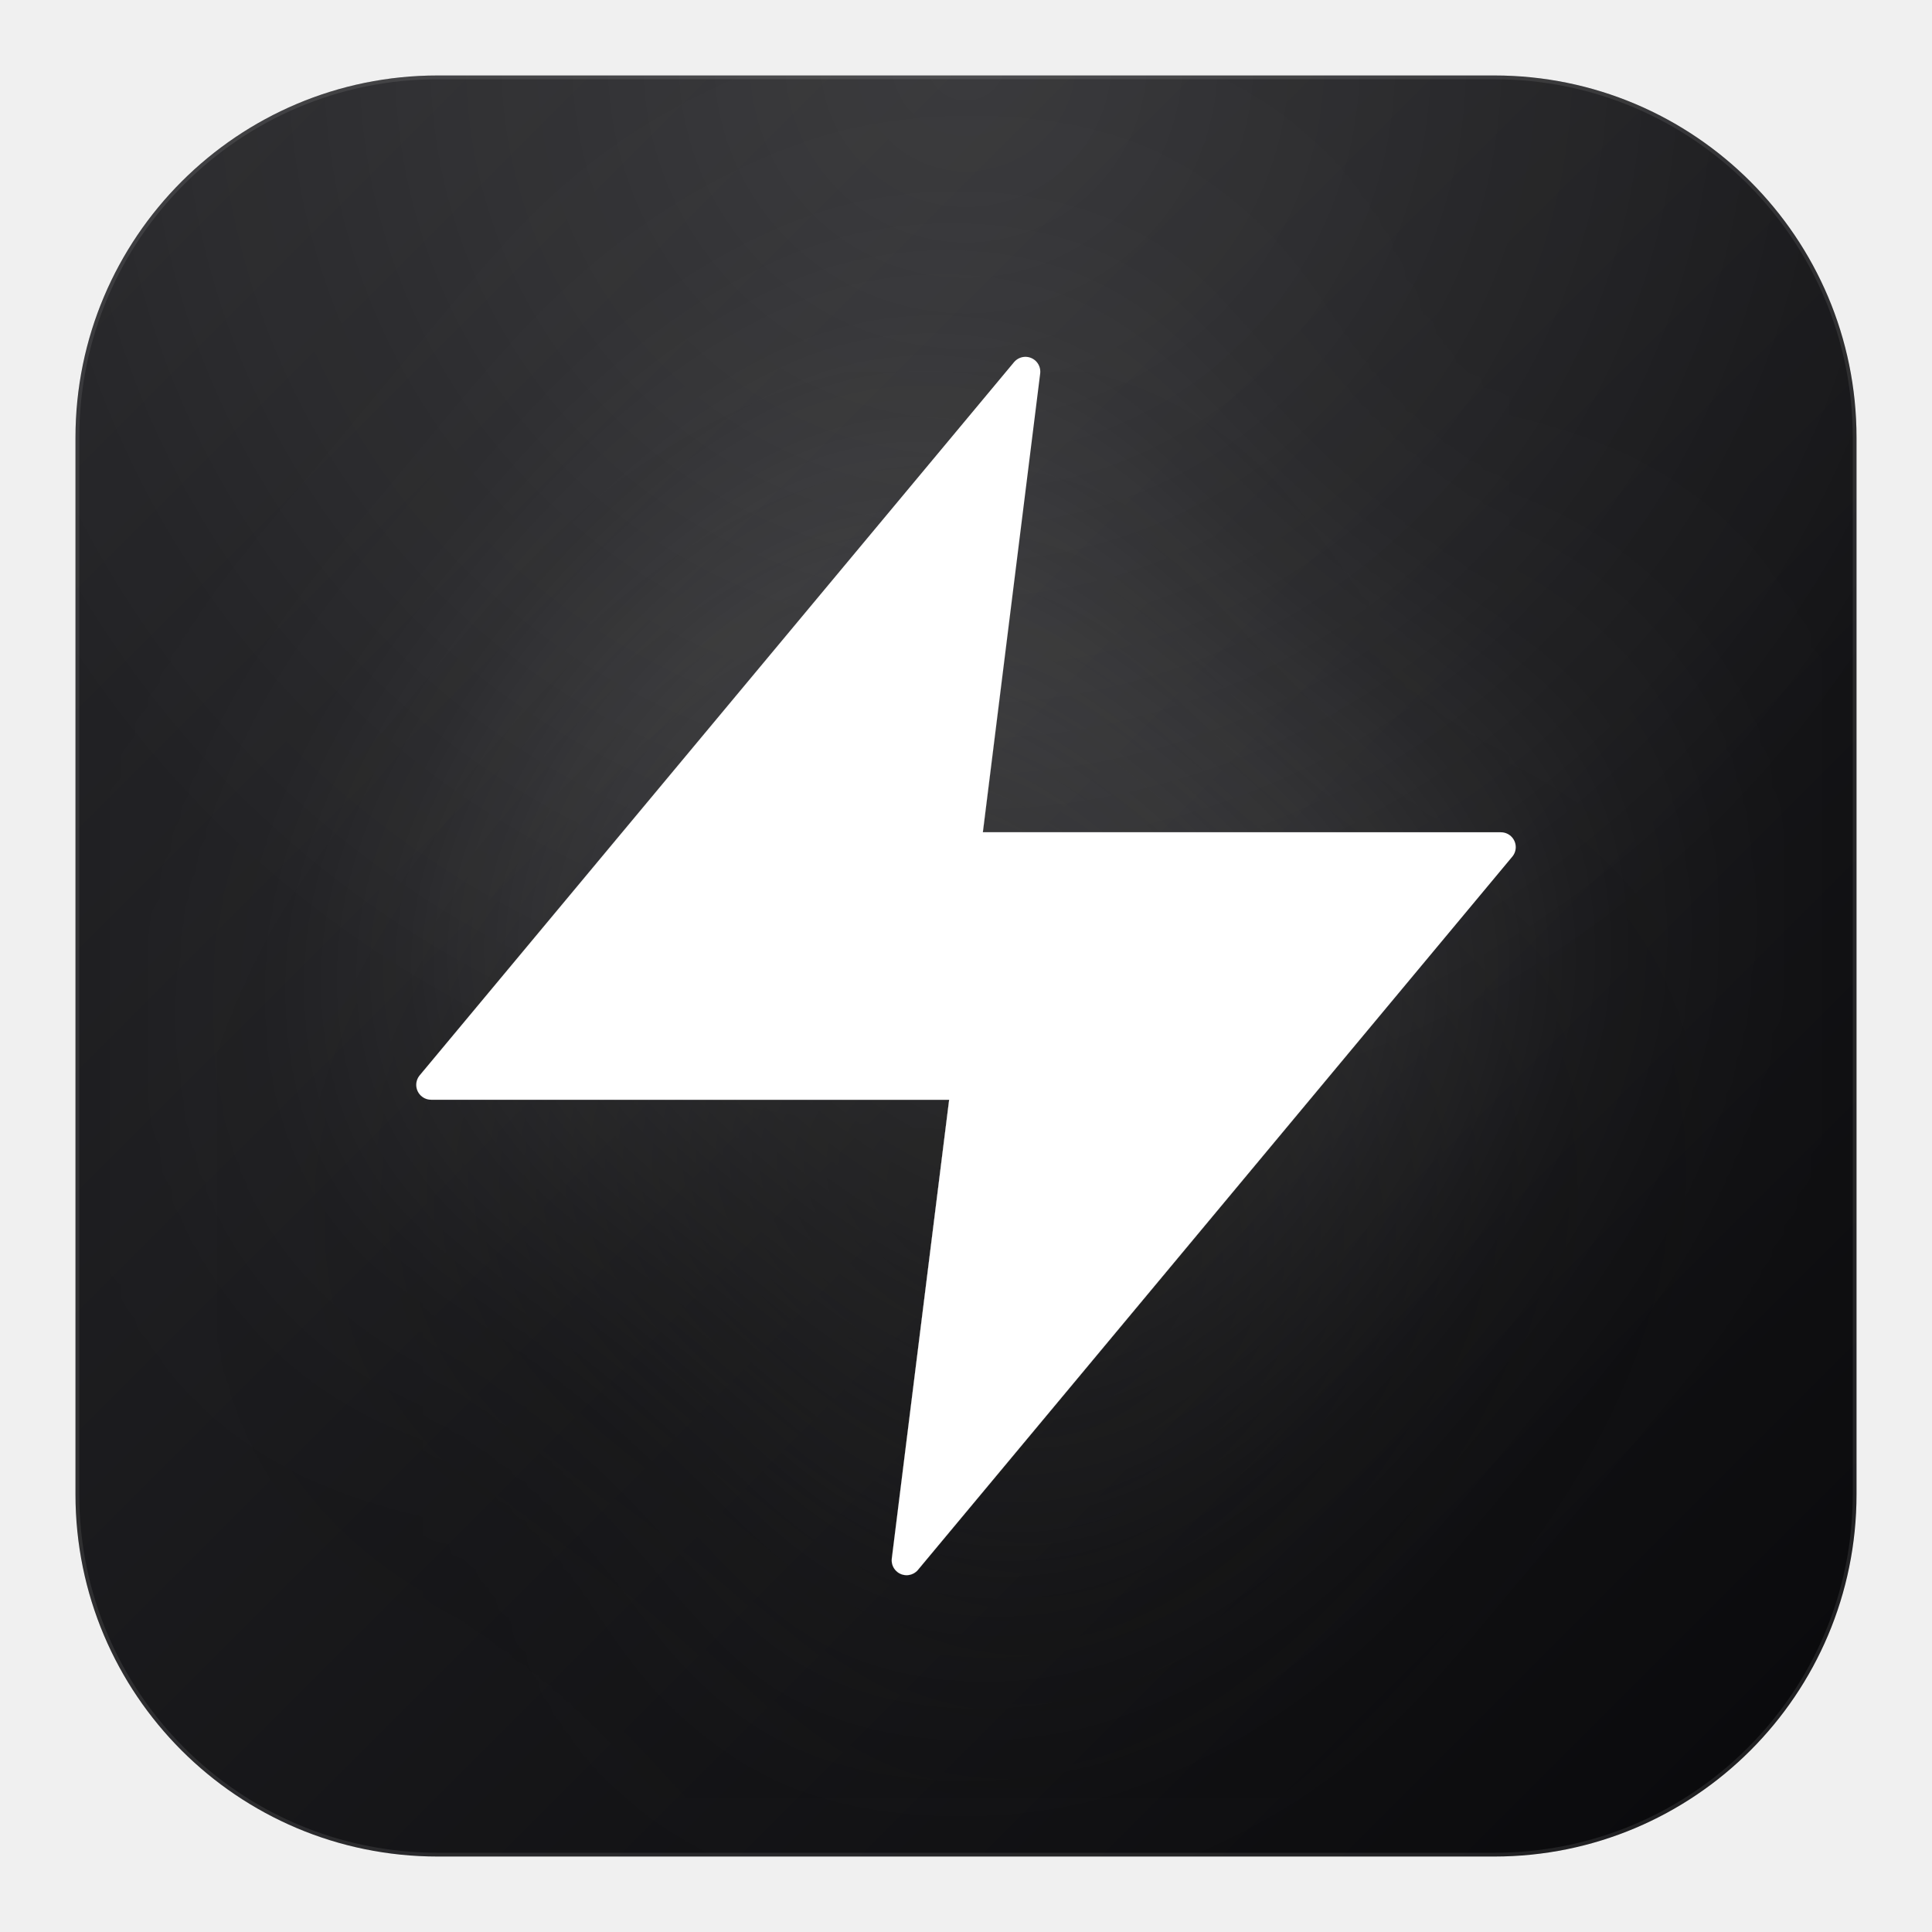
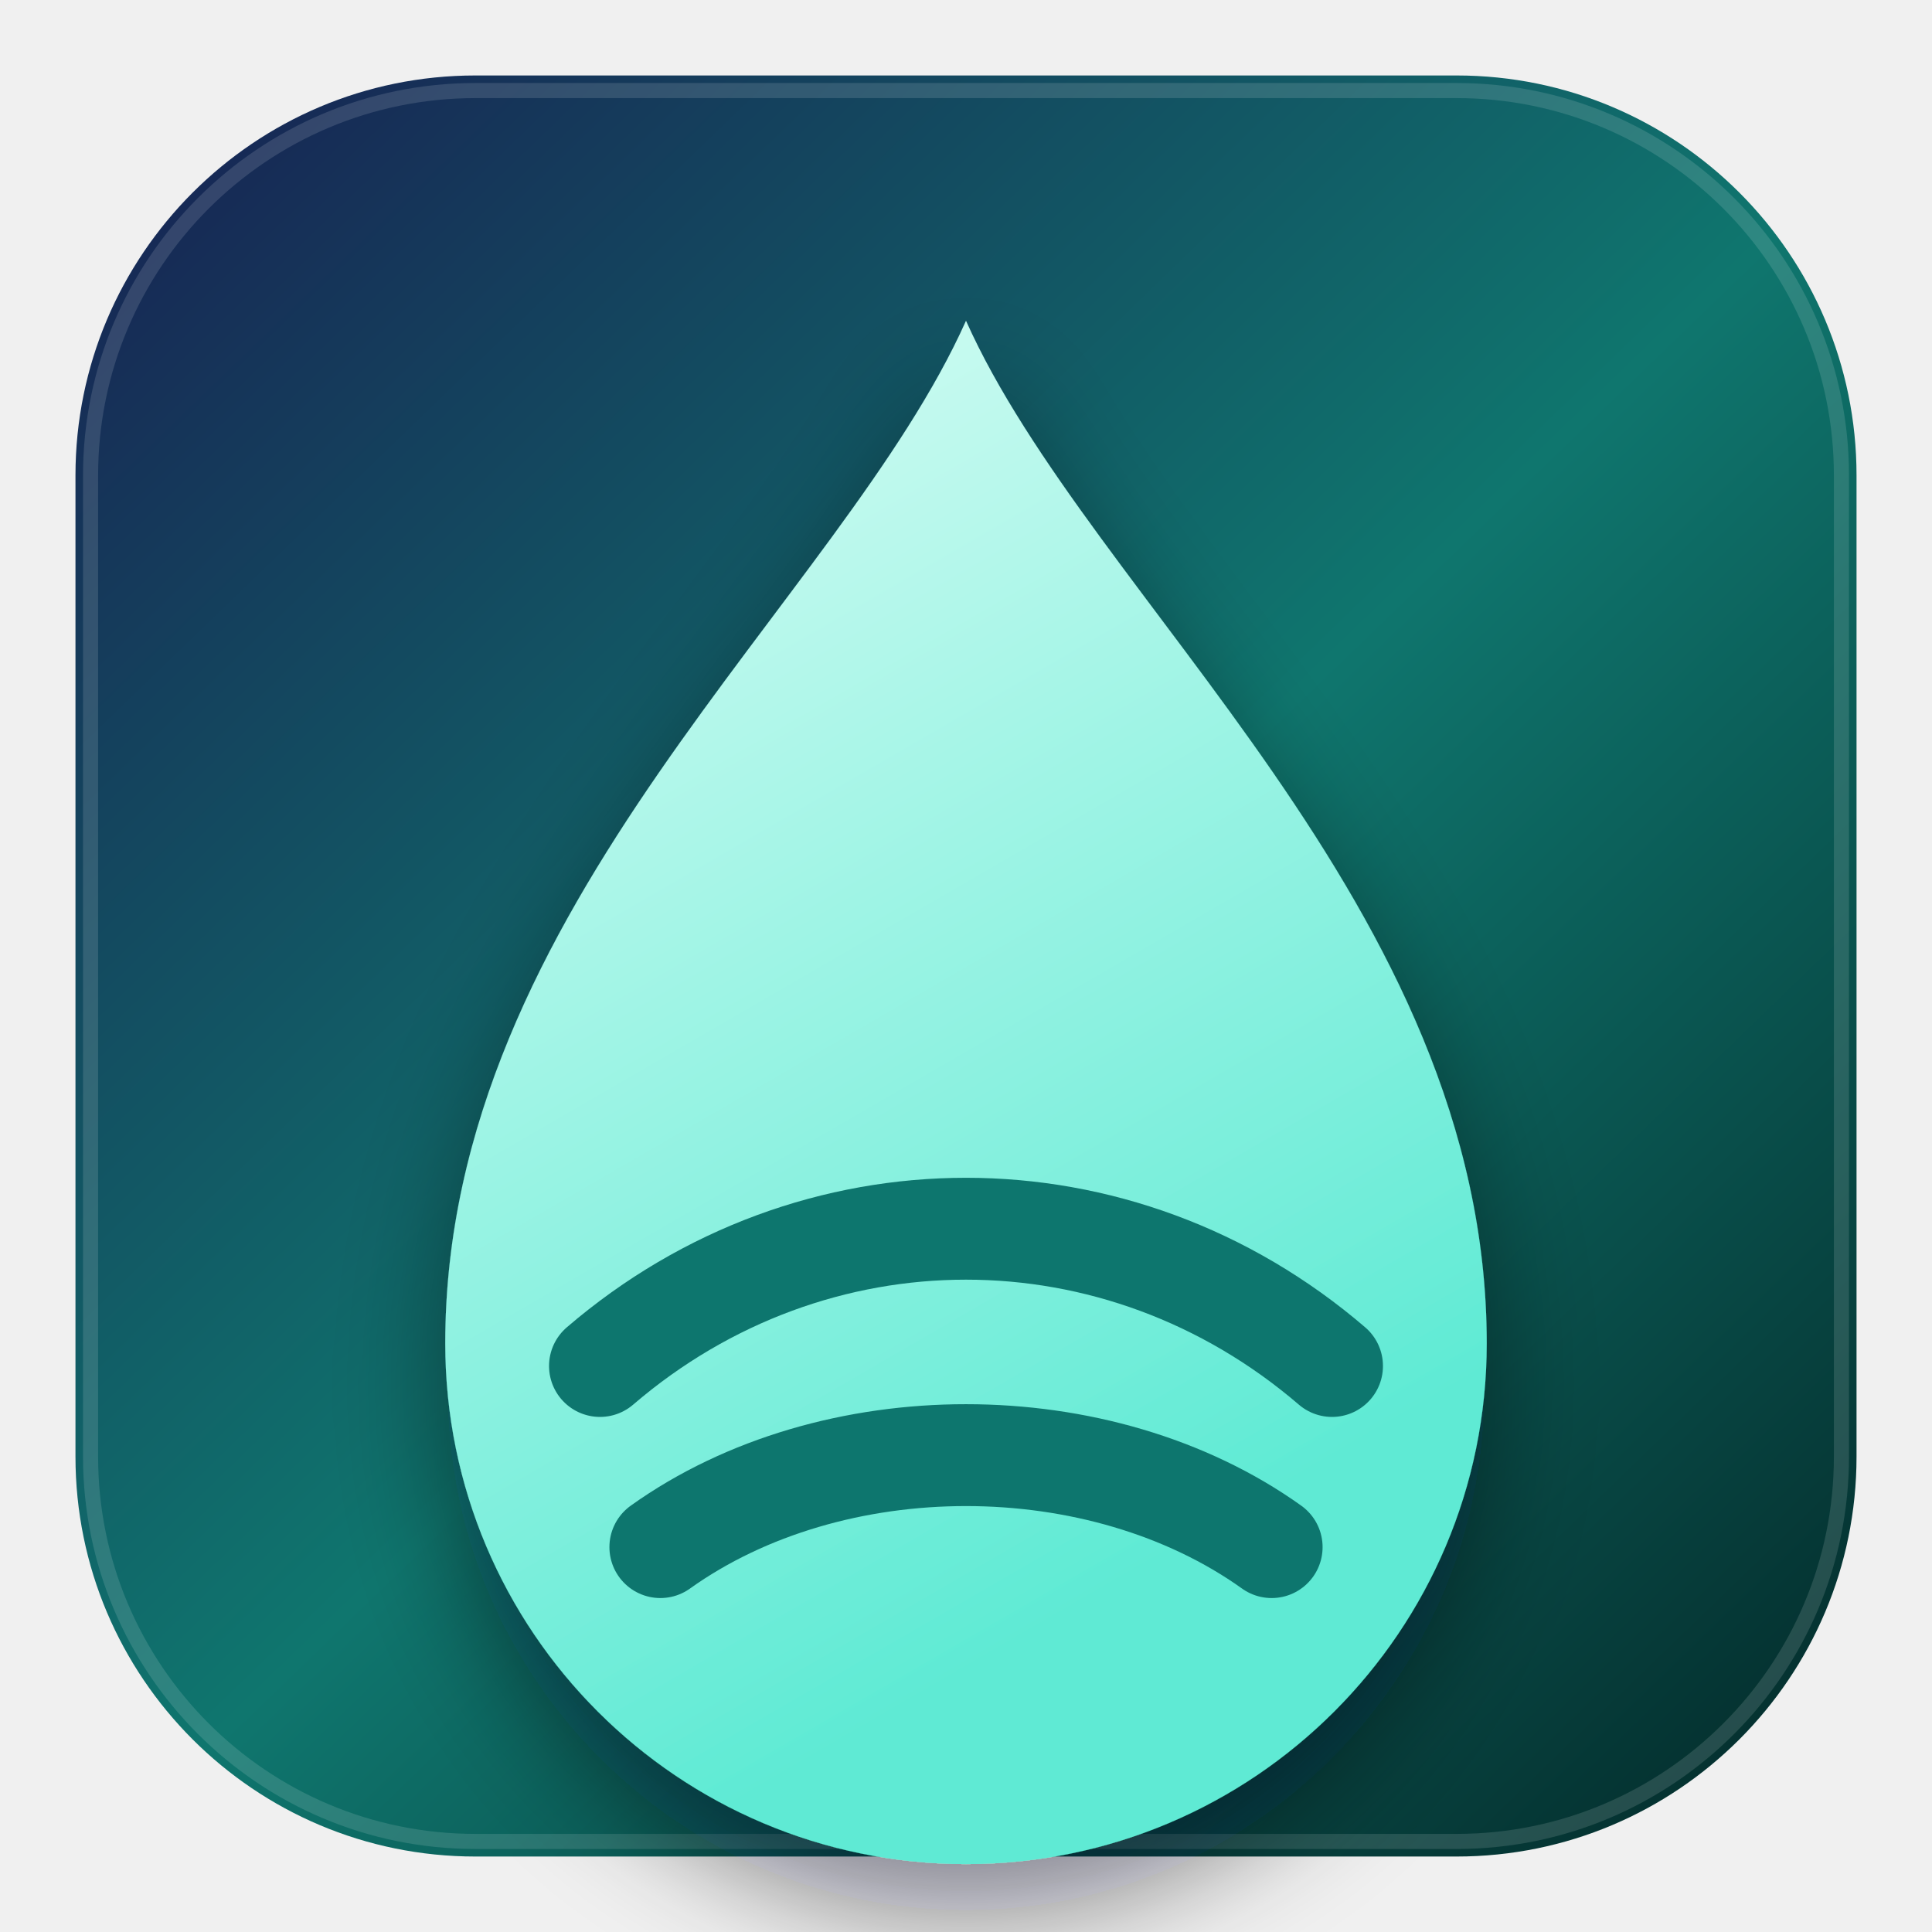
- <svg xmlns="http://www.w3.org/2000/svg" viewBox="0 0 1024 1024" width="1024" height="1024">
+ <svg xmlns="http://www.w3.org/2000/svg" width="1024" height="1024" viewBox="0 0 1024 1024">
  <defs>
-     <linearGradient id="bg" x1="0%" y1="0%" x2="100%" y2="100%">
-       <stop offset="0%" stop-color="#27272a" />
-       <stop offset="100%" stop-color="#09090b" />
+     <linearGradient id="tile" x1="80" y1="70" x2="930" y2="950" gradientUnits="userSpaceOnUse">
+       <stop stop-color="#172554" />
+       <stop offset="0.52" stop-color="#0f766e" />
+       <stop offset="1" stop-color="#042f2e" />
    </linearGradient>
-     <radialGradient id="highlight" cx="50%" cy="0%" r="60%" fx="50%" fy="0%">
-       <stop offset="0%" stop-color="#ffffff" stop-opacity="0.12" />
-       <stop offset="100%" stop-color="#ffffff" stop-opacity="0" />
-     </radialGradient>
-     <filter id="glow" x="-30%" y="-30%" width="160%" height="160%">
-       <feGaussianBlur in="SourceGraphic" stdDeviation="18" result="blur" />
-       <feComposite in="blur" in2="blur" operator="over" />
+     <linearGradient id="drop" x1="360" y1="220" x2="690" y2="790" gradientUnits="userSpaceOnUse">
+       <stop stop-color="#ccfbf1" />
+       <stop offset="1" stop-color="#5eead4" />
+     </linearGradient>
+     <filter id="shadow" x="-30%" y="-30%" width="160%" height="170%">
+       <feDropShadow dx="0" dy="26" stdDeviation="30" flood-color="#020617" flood-opacity="0.45" />
    </filter>
-     <filter id="shadow" x="-20%" y="-20%" width="140%" height="140%">
-       <feDropShadow dx="0" dy="4" stdDeviation="12" flood-color="#000000" flood-opacity="0.5" />
-     </filter>
-     <clipPath id="squircle">
-       <rect x="40" y="40" width="944" height="944" rx="192" ry="192" />
-     </clipPath>
  </defs>
-   <rect x="40" y="40" width="944" height="944" rx="192" ry="192" fill="url(#bg)" />
-   <rect x="40" y="40" width="944" height="944" rx="192" ry="192" fill="url(#highlight)" />
-   <rect x="41" y="41" width="942" height="942" rx="191" ry="191" fill="none" stroke="rgba(255,255,255,0.09)" stroke-width="2" />
-   <g clip-path="url(#squircle)">
-     <path d="M13 2L3 14H12L11 22L21 10H12L13 2Z" transform="translate(134,134) scale(31.5)" fill="#ffffff" stroke="#ffffff" stroke-width="0.5" stroke-linejoin="round" opacity="0.18" filter="url(#glow)" />
+   <rect x="40" y="40" width="944" height="944" rx="212" fill="url(#tile)" />
+   <rect x="48" y="48" width="928" height="928" rx="204" fill="none" stroke="#ffffff" stroke-opacity="0.13" stroke-width="8" />
+   <g filter="url(#shadow)">
+     <path d="M512 170c-66 148-276 310-276 542a276 276 0 0 0 552 0c0-232-210-394-276-542Z" fill="url(#drop)" />
+     <path d="M318 724c113-97 275-97 388 0M350 820c91-65 233-65 324 0" fill="none" stroke="#0f766e" stroke-width="54" stroke-linecap="round" />
  </g>
-   <path d="M13 2L3 14H12L11 22L21 10H12L13 2Z" transform="translate(134,134) scale(31.5)" fill="#ffffff" stroke="#ffffff" stroke-width="0.5" stroke-linejoin="round" filter="url(#shadow)" />
</svg>
